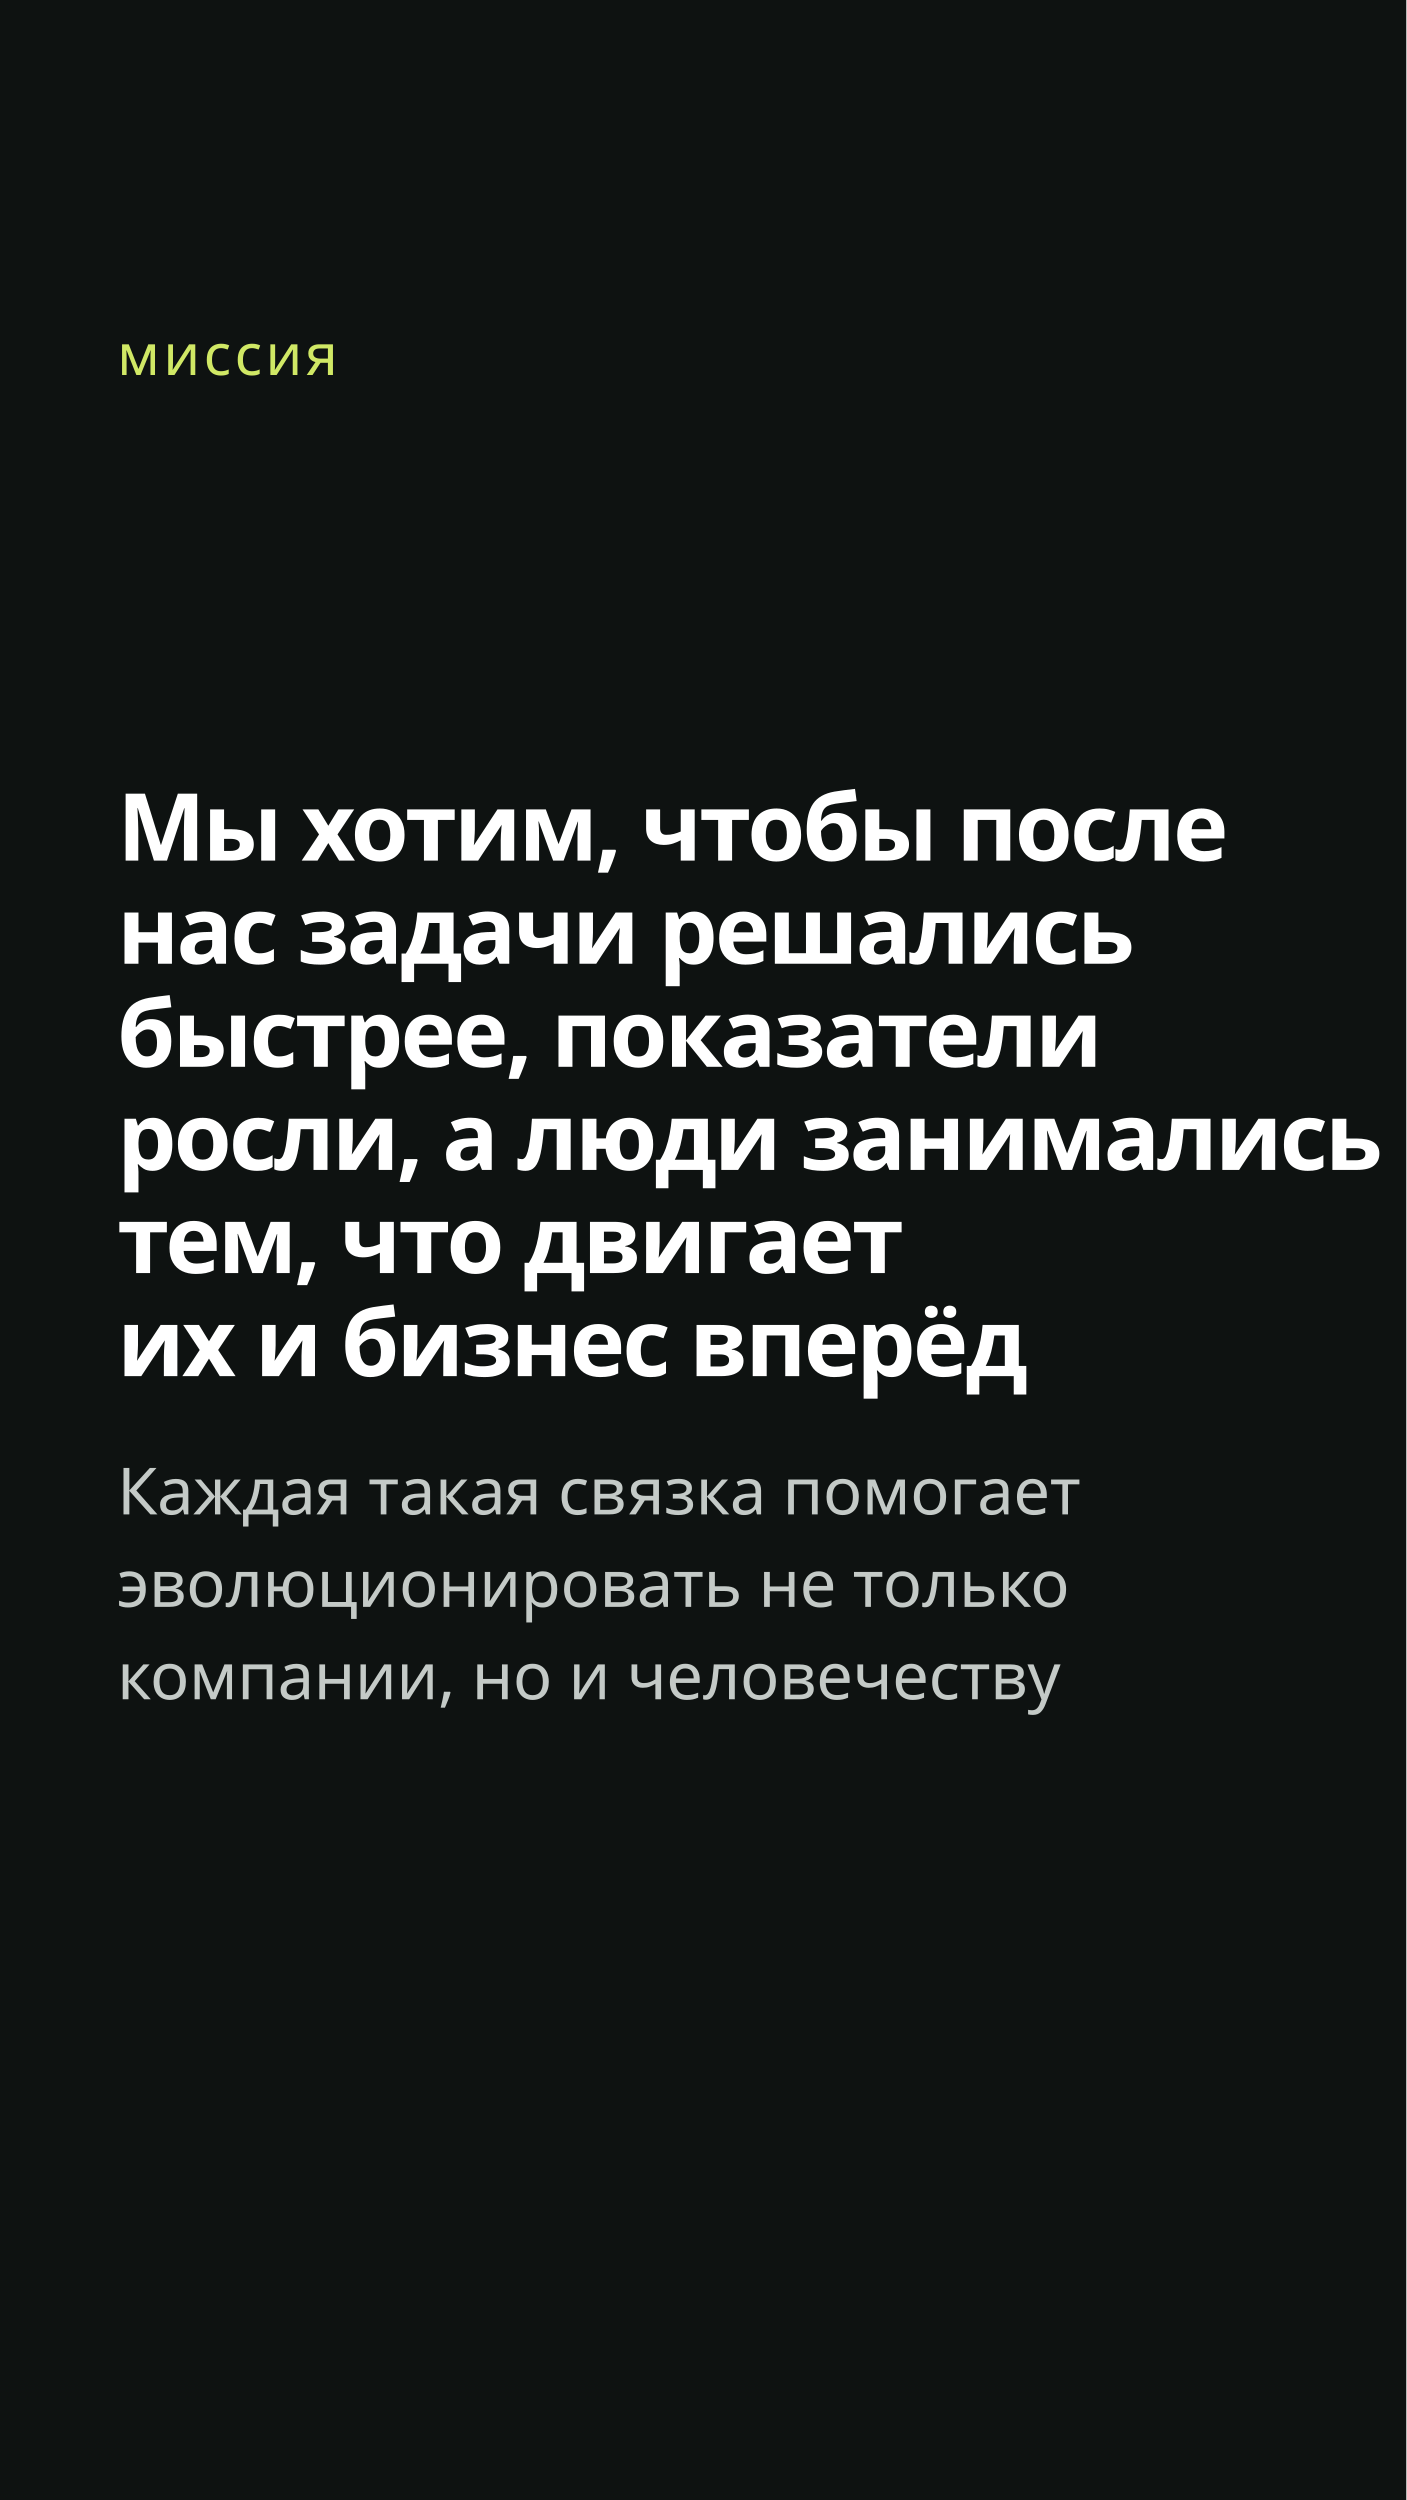
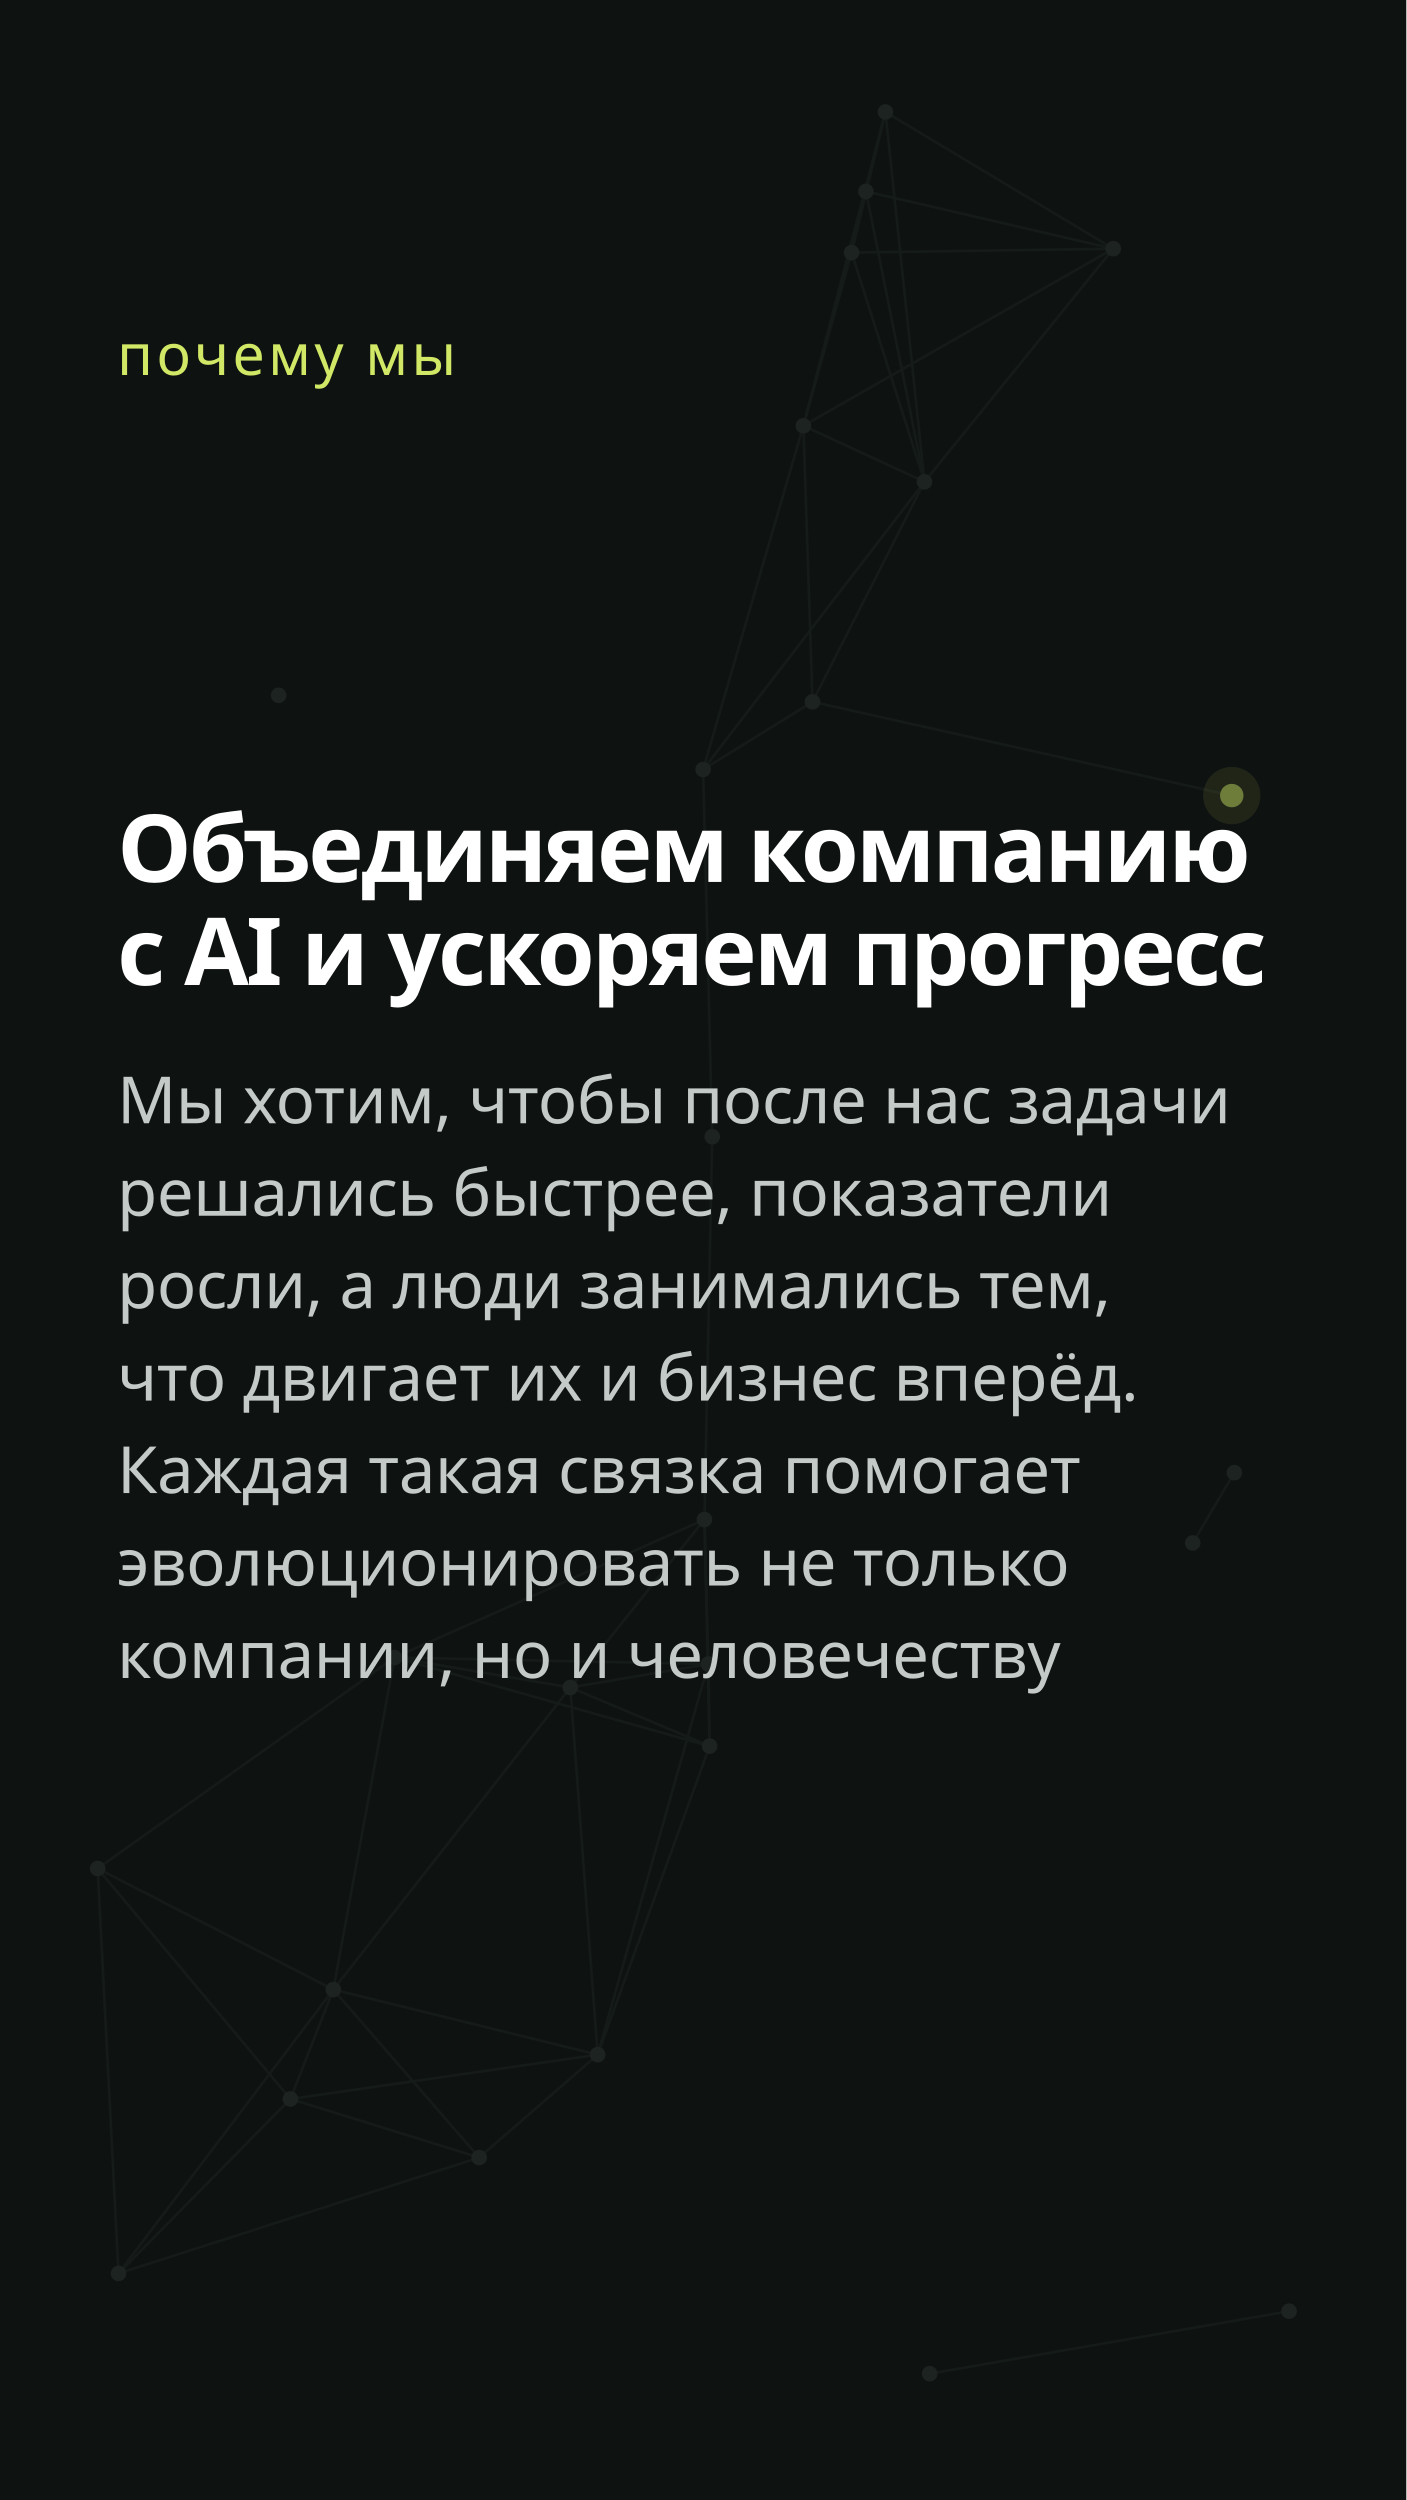
<svg xmlns="http://www.w3.org/2000/svg" width="1080" height="1920" viewBox="0 0 1080 1920">
  <rect x="0" y="0" width="1080" height="1920" rx="0" fill="#0E1211" />
-   <text x="90" y="288" font-family="JetBrains Mono" font-size="44" font-weight="400" letter-spacing="2.64" fill="#D0E865">миссия</text>
-   <text x="90" y="660.94" font-family="Manrope" font-size="72" font-weight="600" letter-spacing="-2.16" fill="#FFFFFF">Мы хотим, чтобы после</text>
-   <text x="90" y="740.13" font-family="Manrope" font-size="72" font-weight="600" letter-spacing="-2.16" fill="#FFFFFF">нас задачи решались</text>
-   <text x="90" y="819.31" font-family="Manrope" font-size="72" font-weight="600" letter-spacing="-2.16" fill="#FFFFFF">быстрее, показатели</text>
-   <text x="90" y="898.5" font-family="Manrope" font-size="72" font-weight="600" letter-spacing="-2.16" fill="#FFFFFF">росли, а люди занимались</text>
-   <text x="90" y="977.69" font-family="Manrope" font-size="72" font-weight="600" letter-spacing="-2.16" fill="#FFFFFF">тем, что двигает</text>
-   <text x="90" y="1056.88" font-family="Manrope" font-size="72" font-weight="600" letter-spacing="-2.16" fill="#FFFFFF">их и бизнес вперёд</text>
-   <text x="90" y="1163.06" font-family="Manrope" font-size="50" font-weight="400" letter-spacing="-0.25" fill="#C4CAC7">Каждая такая связка помогает</text>
-   <text x="90" y="1234.06" font-family="Manrope" font-size="50" font-weight="400" letter-spacing="-0.25" fill="#C4CAC7">эволюционировать не только</text>
-   <text x="90" y="1305.06" font-family="Manrope" font-size="50" font-weight="400" letter-spacing="-0.25" fill="#C4CAC7">компании, но и человечеству</text>
+   <g transform="translate(0,0) scale(1)" opacity="0.5">
+     <line x1="303" y1="1273" x2="438" y2="1296" stroke="#1C2321" stroke-width="2" />
+     <line x1="303" y1="1273" x2="545" y2="1341" stroke="#1C2321" stroke-width="2" />
+     <line x1="303" y1="1273" x2="256" y2="1528" stroke="#1C2321" stroke-width="2" />
+     <line x1="303" y1="1273" x2="541" y2="1167" stroke="#1C2321" stroke-width="2" />
+     <line x1="303" y1="1273" x2="75" y2="1435" stroke="#1C2321" stroke-width="2" />
+     <line x1="303" y1="1273" x2="544" y2="1278" stroke="#1C2321" stroke-width="2" />
+     <line x1="617" y1="327" x2="654" y2="194" stroke="#1C2321" stroke-width="2" />
+     <line x1="617" y1="327" x2="680" y2="86" stroke="#1C2321" stroke-width="2" />
+     <line x1="617" y1="327" x2="540" y2="591" stroke="#1C2321" stroke-width="2" />
+     <line x1="617" y1="327" x2="624" y2="539" stroke="#1C2321" stroke-width="2" />
+     <line x1="617" y1="327" x2="710" y2="370" stroke="#1C2321" stroke-width="2" />
+     <line x1="617" y1="327" x2="855" y2="191" stroke="#1C2321" stroke-width="2" />
+     <line x1="617" y1="327" x2="665" y2="147" stroke="#1C2321" stroke-width="2" />
+     <line x1="438" y1="1296" x2="545" y2="1341" stroke="#1C2321" stroke-width="2" />
+     <line x1="438" y1="1296" x2="256" y2="1528" stroke="#1C2321" stroke-width="2" />
+     <line x1="438" y1="1296" x2="541" y2="1167" stroke="#1C2321" stroke-width="2" />
+     <line x1="438" y1="1296" x2="459" y2="1578" stroke="#1C2321" stroke-width="2" />
+     <line x1="438" y1="1296" x2="544" y2="1278" stroke="#1C2321" stroke-width="2" />
+     <line x1="545" y1="1341" x2="541" y2="1167" stroke="#1C2321" stroke-width="2" />
+     <line x1="545" y1="1341" x2="459" y2="1578" stroke="#1C2321" stroke-width="2" />
+     <line x1="545" y1="1341" x2="544" y2="1278" stroke="#1C2321" stroke-width="2" />
+     <line x1="654" y1="194" x2="680" y2="86" stroke="#1C2321" stroke-width="2" />
+     <line x1="654" y1="194" x2="710" y2="370" stroke="#1C2321" stroke-width="2" />
+     <line x1="654" y1="194" x2="855" y2="191" stroke="#1C2321" stroke-width="2" />
+     <line x1="654" y1="194" x2="665" y2="147" stroke="#1C2321" stroke-width="2" />
+     <line x1="680" y1="86" x2="710" y2="370" stroke="#1C2321" stroke-width="2" />
+     <line x1="680" y1="86" x2="855" y2="191" stroke="#1C2321" stroke-width="2" />
+     <line x1="680" y1="86" x2="665" y2="147" stroke="#1C2321" stroke-width="2" />
+     <line x1="990" y1="1775" x2="714" y2="1823" stroke="#1C2321" stroke-width="2" />
+     <line x1="540" y1="591" x2="624" y2="539" stroke="#1C2321" stroke-width="2" />
+     <line x1="540" y1="591" x2="547" y2="873" stroke="#1C2321" stroke-width="2" />
+     <line x1="540" y1="591" x2="710" y2="370" stroke="#1C2321" stroke-width="2" />
+     <line x1="624" y1="539" x2="710" y2="370" stroke="#1C2321" stroke-width="2" />
+     <line x1="624" y1="539" x2="946" y2="611" stroke="#1C2321" stroke-width="2" />
+     <line x1="256" y1="1528" x2="459" y2="1578" stroke="#1C2321" stroke-width="2" />
+     <line x1="256" y1="1528" x2="75" y2="1435" stroke="#1C2321" stroke-width="2" />
+     <line x1="256" y1="1528" x2="223" y2="1612" stroke="#1C2321" stroke-width="2" />
+     <line x1="256" y1="1528" x2="368" y2="1657" stroke="#1C2321" stroke-width="2" />
+     <line x1="256" y1="1528" x2="91" y2="1746" stroke="#1C2321" stroke-width="2" />
+     <line x1="541" y1="1167" x2="547" y2="873" stroke="#1C2321" stroke-width="2" />
+     <line x1="541" y1="1167" x2="544" y2="1278" stroke="#1C2321" stroke-width="2" />
+     <line x1="916" y1="1185" x2="948" y2="1131" stroke="#1C2321" stroke-width="2" />
+     <line x1="710" y1="370" x2="855" y2="191" stroke="#1C2321" stroke-width="2" />
+     <line x1="710" y1="370" x2="665" y2="147" stroke="#1C2321" stroke-width="2" />
+     <line x1="459" y1="1578" x2="223" y2="1612" stroke="#1C2321" stroke-width="2" />
+     <line x1="459" y1="1578" x2="368" y2="1657" stroke="#1C2321" stroke-width="2" />
+     <line x1="459" y1="1578" x2="544" y2="1278" stroke="#1C2321" stroke-width="2" />
+     <line x1="75" y1="1435" x2="223" y2="1612" stroke="#1C2321" stroke-width="2" />
+     <line x1="75" y1="1435" x2="91" y2="1746" stroke="#1C2321" stroke-width="2" />
+     <line x1="855" y1="191" x2="665" y2="147" stroke="#1C2321" stroke-width="2" />
+     <line x1="223" y1="1612" x2="368" y2="1657" stroke="#1C2321" stroke-width="2" />
+     <line x1="223" y1="1612" x2="91" y2="1746" stroke="#1C2321" stroke-width="2" />
+     <line x1="368" y1="1657" x2="91" y2="1746" stroke="#1C2321" stroke-width="2" />
+     <circle cx="303" cy="1273" r="6" fill="#2A3330" />
+     <circle cx="617" cy="327" r="6" fill="#2A3330" />
+     <circle cx="438" cy="1296" r="6" fill="#2A3330" />
+     <circle cx="545" cy="1341" r="6" fill="#2A3330" />
+     <circle cx="654" cy="194" r="6" fill="#2A3330" />
+     <circle cx="680" cy="86" r="6" fill="#2A3330" />
+     <circle cx="990" cy="1775" r="6" fill="#2A3330" />
+     <circle cx="540" cy="591" r="6" fill="#2A3330" />
+     <circle cx="624" cy="539" r="6" fill="#2A3330" />
+     <circle cx="256" cy="1528" r="6" fill="#2A3330" />
+     <circle cx="541" cy="1167" r="6" fill="#2A3330" />
+     <circle cx="916" cy="1185" r="6" fill="#2A3330" />
+     <circle cx="547" cy="873" r="6" fill="#2A3330" />
+     <circle cx="714" cy="1823" r="6" fill="#2A3330" />
+     <circle cx="214" cy="534" r="6" fill="#2A3330" />
+     <circle cx="710" cy="370" r="6" fill="#2A3330" />
+     <circle cx="948" cy="1131" r="6" fill="#2A3330" />
+     <circle cx="459" cy="1578" r="6" fill="#2A3330" />
+     <circle cx="75" cy="1435" r="6" fill="#2A3330" />
+     <circle cx="855" cy="191" r="6" fill="#2A3330" />
+     <circle cx="223" cy="1612" r="6" fill="#2A3330" />
+     <circle cx="665" cy="147" r="6" fill="#2A3330" />
+     <circle cx="368" cy="1657" r="6" fill="#2A3330" />
+     <circle cx="91" cy="1746" r="6" fill="#2A3330" />
+     <circle cx="946" cy="611" r="9" fill="#D0E865" />
+     <circle cx="946" cy="611" r="22" fill="#D0E865" opacity=".18" />
+     <circle cx="544" cy="1278" r="6" fill="#2A3330" />
+   </g>
+   <text x="90" y="288" font-family="JetBrains Mono" font-size="44" font-weight="400" letter-spacing="2.64" fill="#D0E865">почему мы</text>
+   <text x="90" y="677.31" font-family="Manrope" font-size="72" font-weight="600" letter-spacing="-2.16" fill="#FFFFFF">Объединяем компанию</text>
+   <text x="90" y="756.5" font-family="Manrope" font-size="72" font-weight="600" letter-spacing="-2.16" fill="#FFFFFF">с AI и ускоряем прогресс</text>
+   <text x="90" y="862.69" font-family="Manrope" font-size="50" font-weight="400" letter-spacing="-0.25" fill="#C4CAC7">Мы хотим, чтобы после нас задачи</text>
+   <text x="90" y="933.69" font-family="Manrope" font-size="50" font-weight="400" letter-spacing="-0.25" fill="#C4CAC7">решались быстрее, показатели</text>
+   <text x="90" y="1004.69" font-family="Manrope" font-size="50" font-weight="400" letter-spacing="-0.25" fill="#C4CAC7">росли, а люди занимались тем,</text>
+   <text x="90" y="1075.69" font-family="Manrope" font-size="50" font-weight="400" letter-spacing="-0.25" fill="#C4CAC7">что двигает их и бизнес вперёд.</text>
+   <text x="90" y="1146.69" font-family="Manrope" font-size="50" font-weight="400" letter-spacing="-0.25" fill="#C4CAC7">Каждая такая связка помогает</text>
+   <text x="90" y="1217.69" font-family="Manrope" font-size="50" font-weight="400" letter-spacing="-0.25" fill="#C4CAC7">эволюционировать не только</text>
+   <text x="90" y="1288.69" font-family="Manrope" font-size="50" font-weight="400" letter-spacing="-0.25" fill="#C4CAC7">компании, но и человечеству</text>
</svg>
